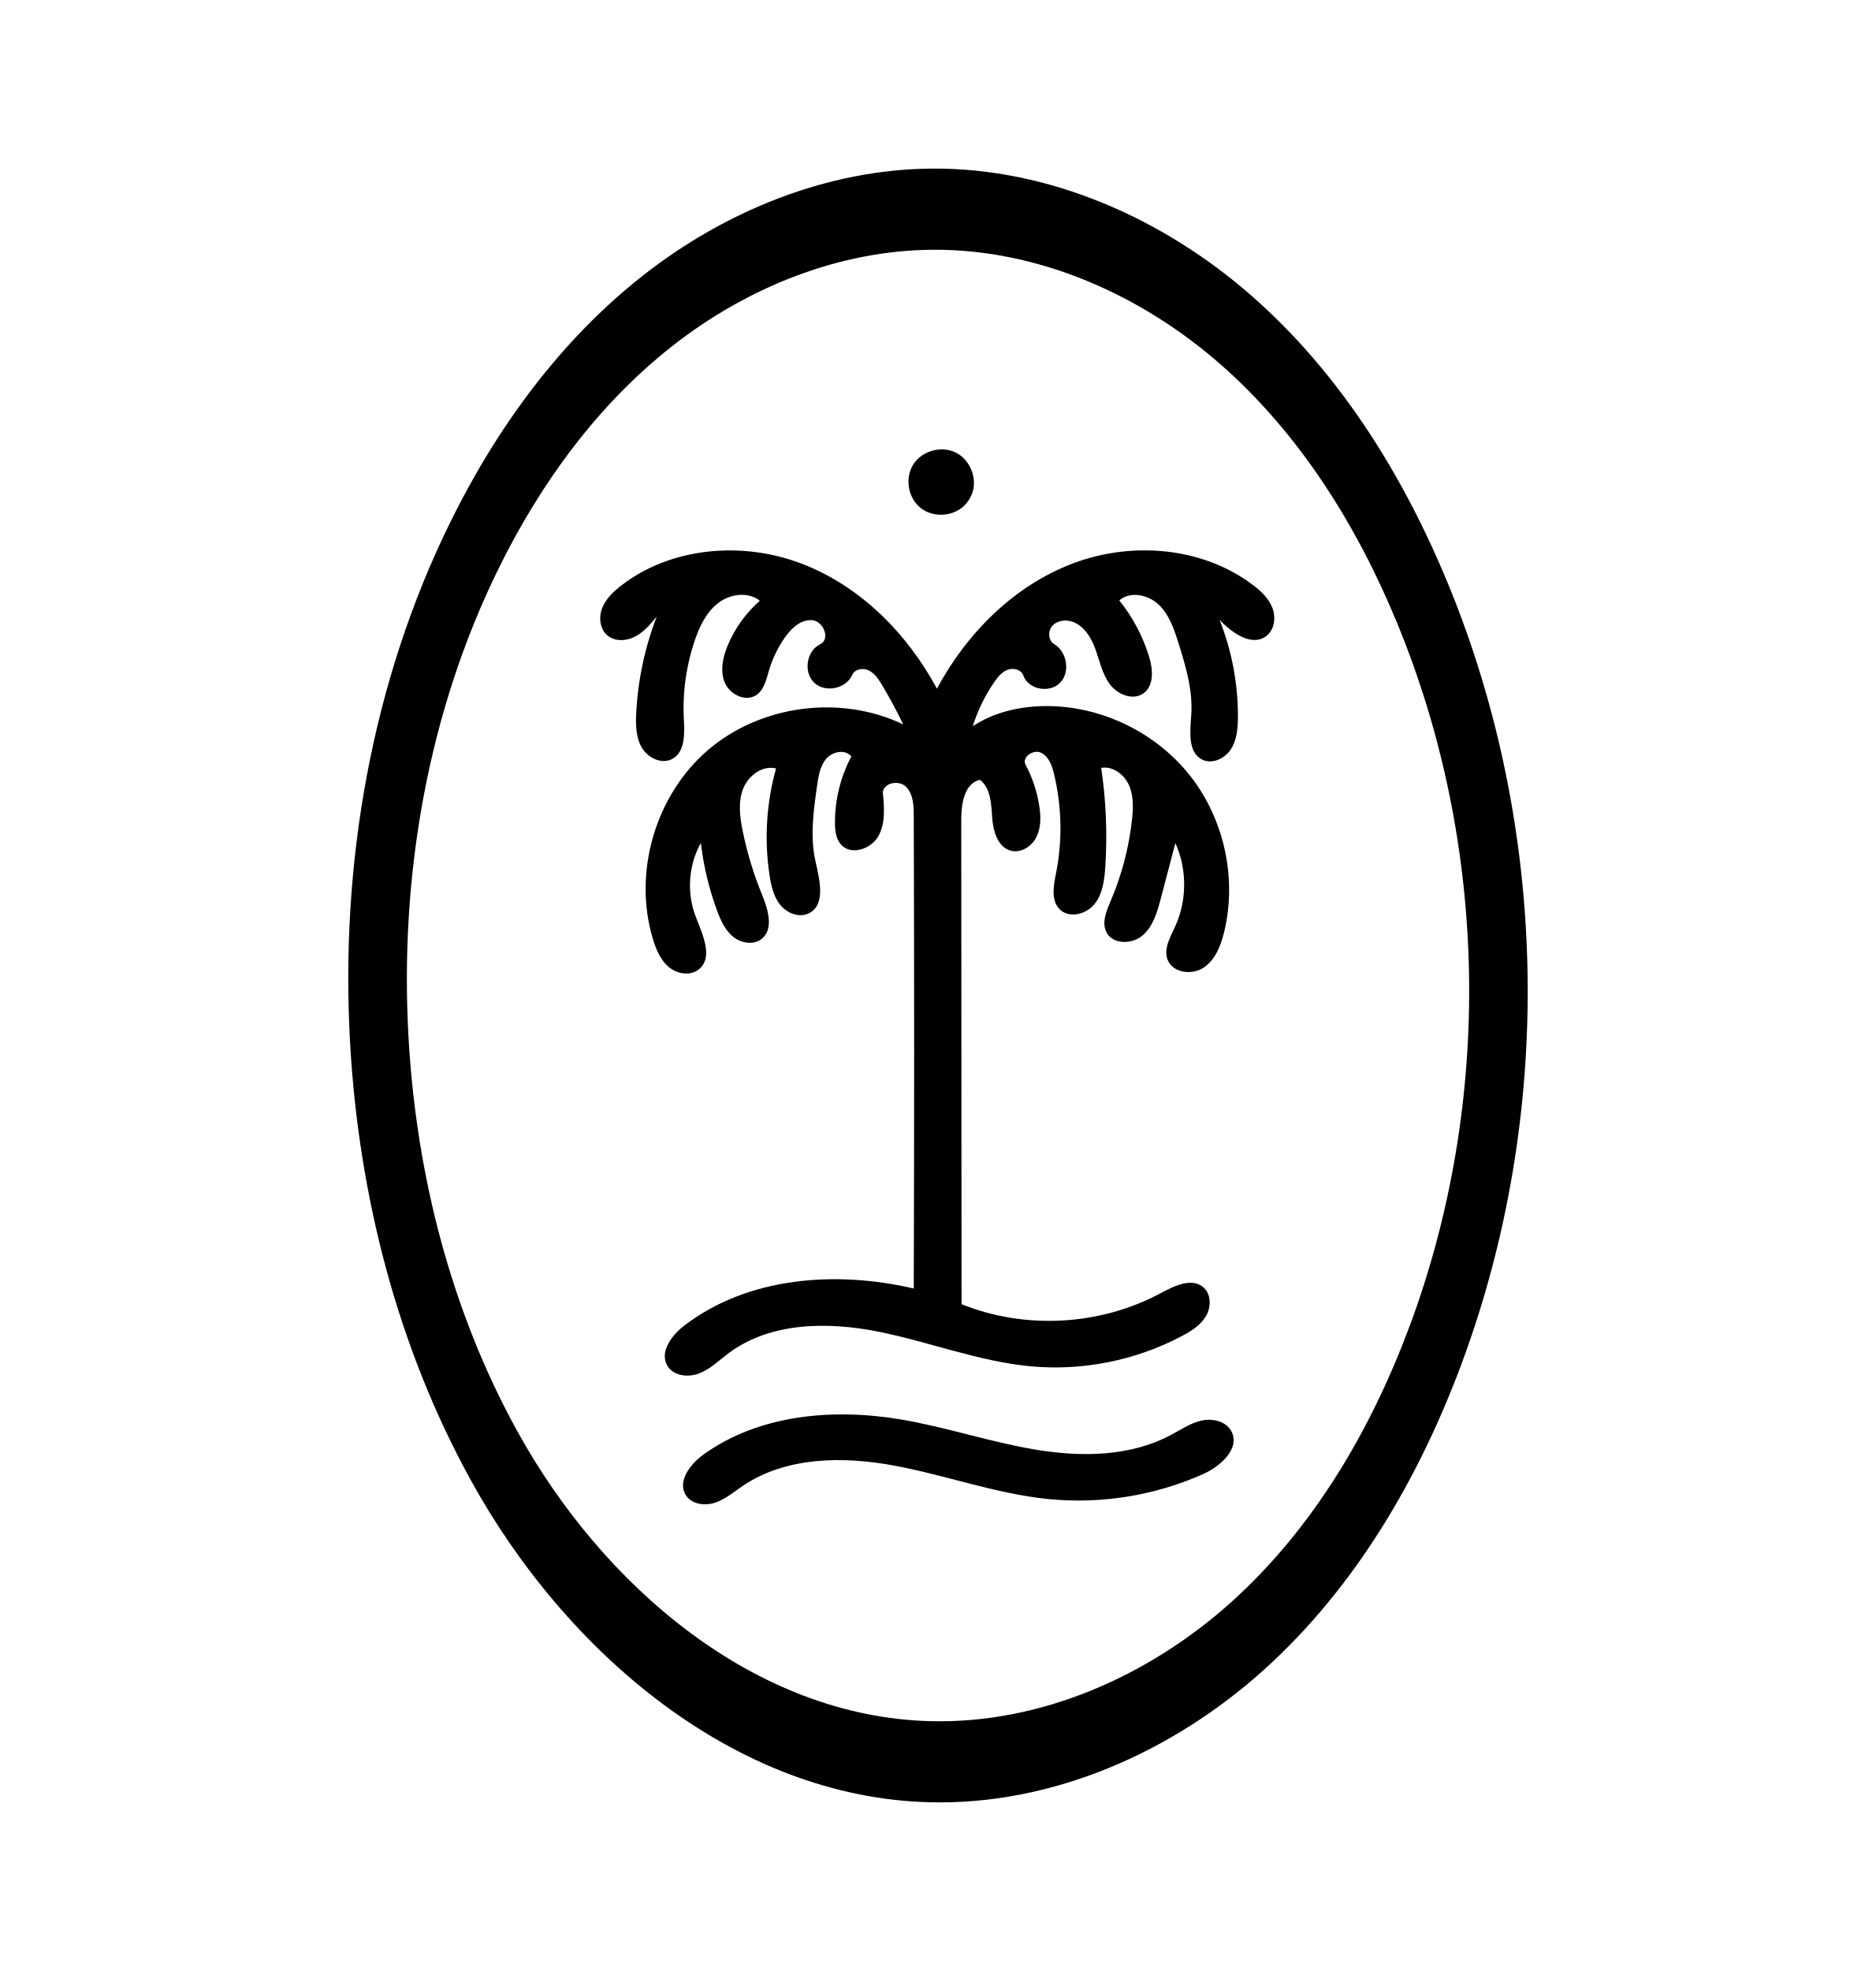
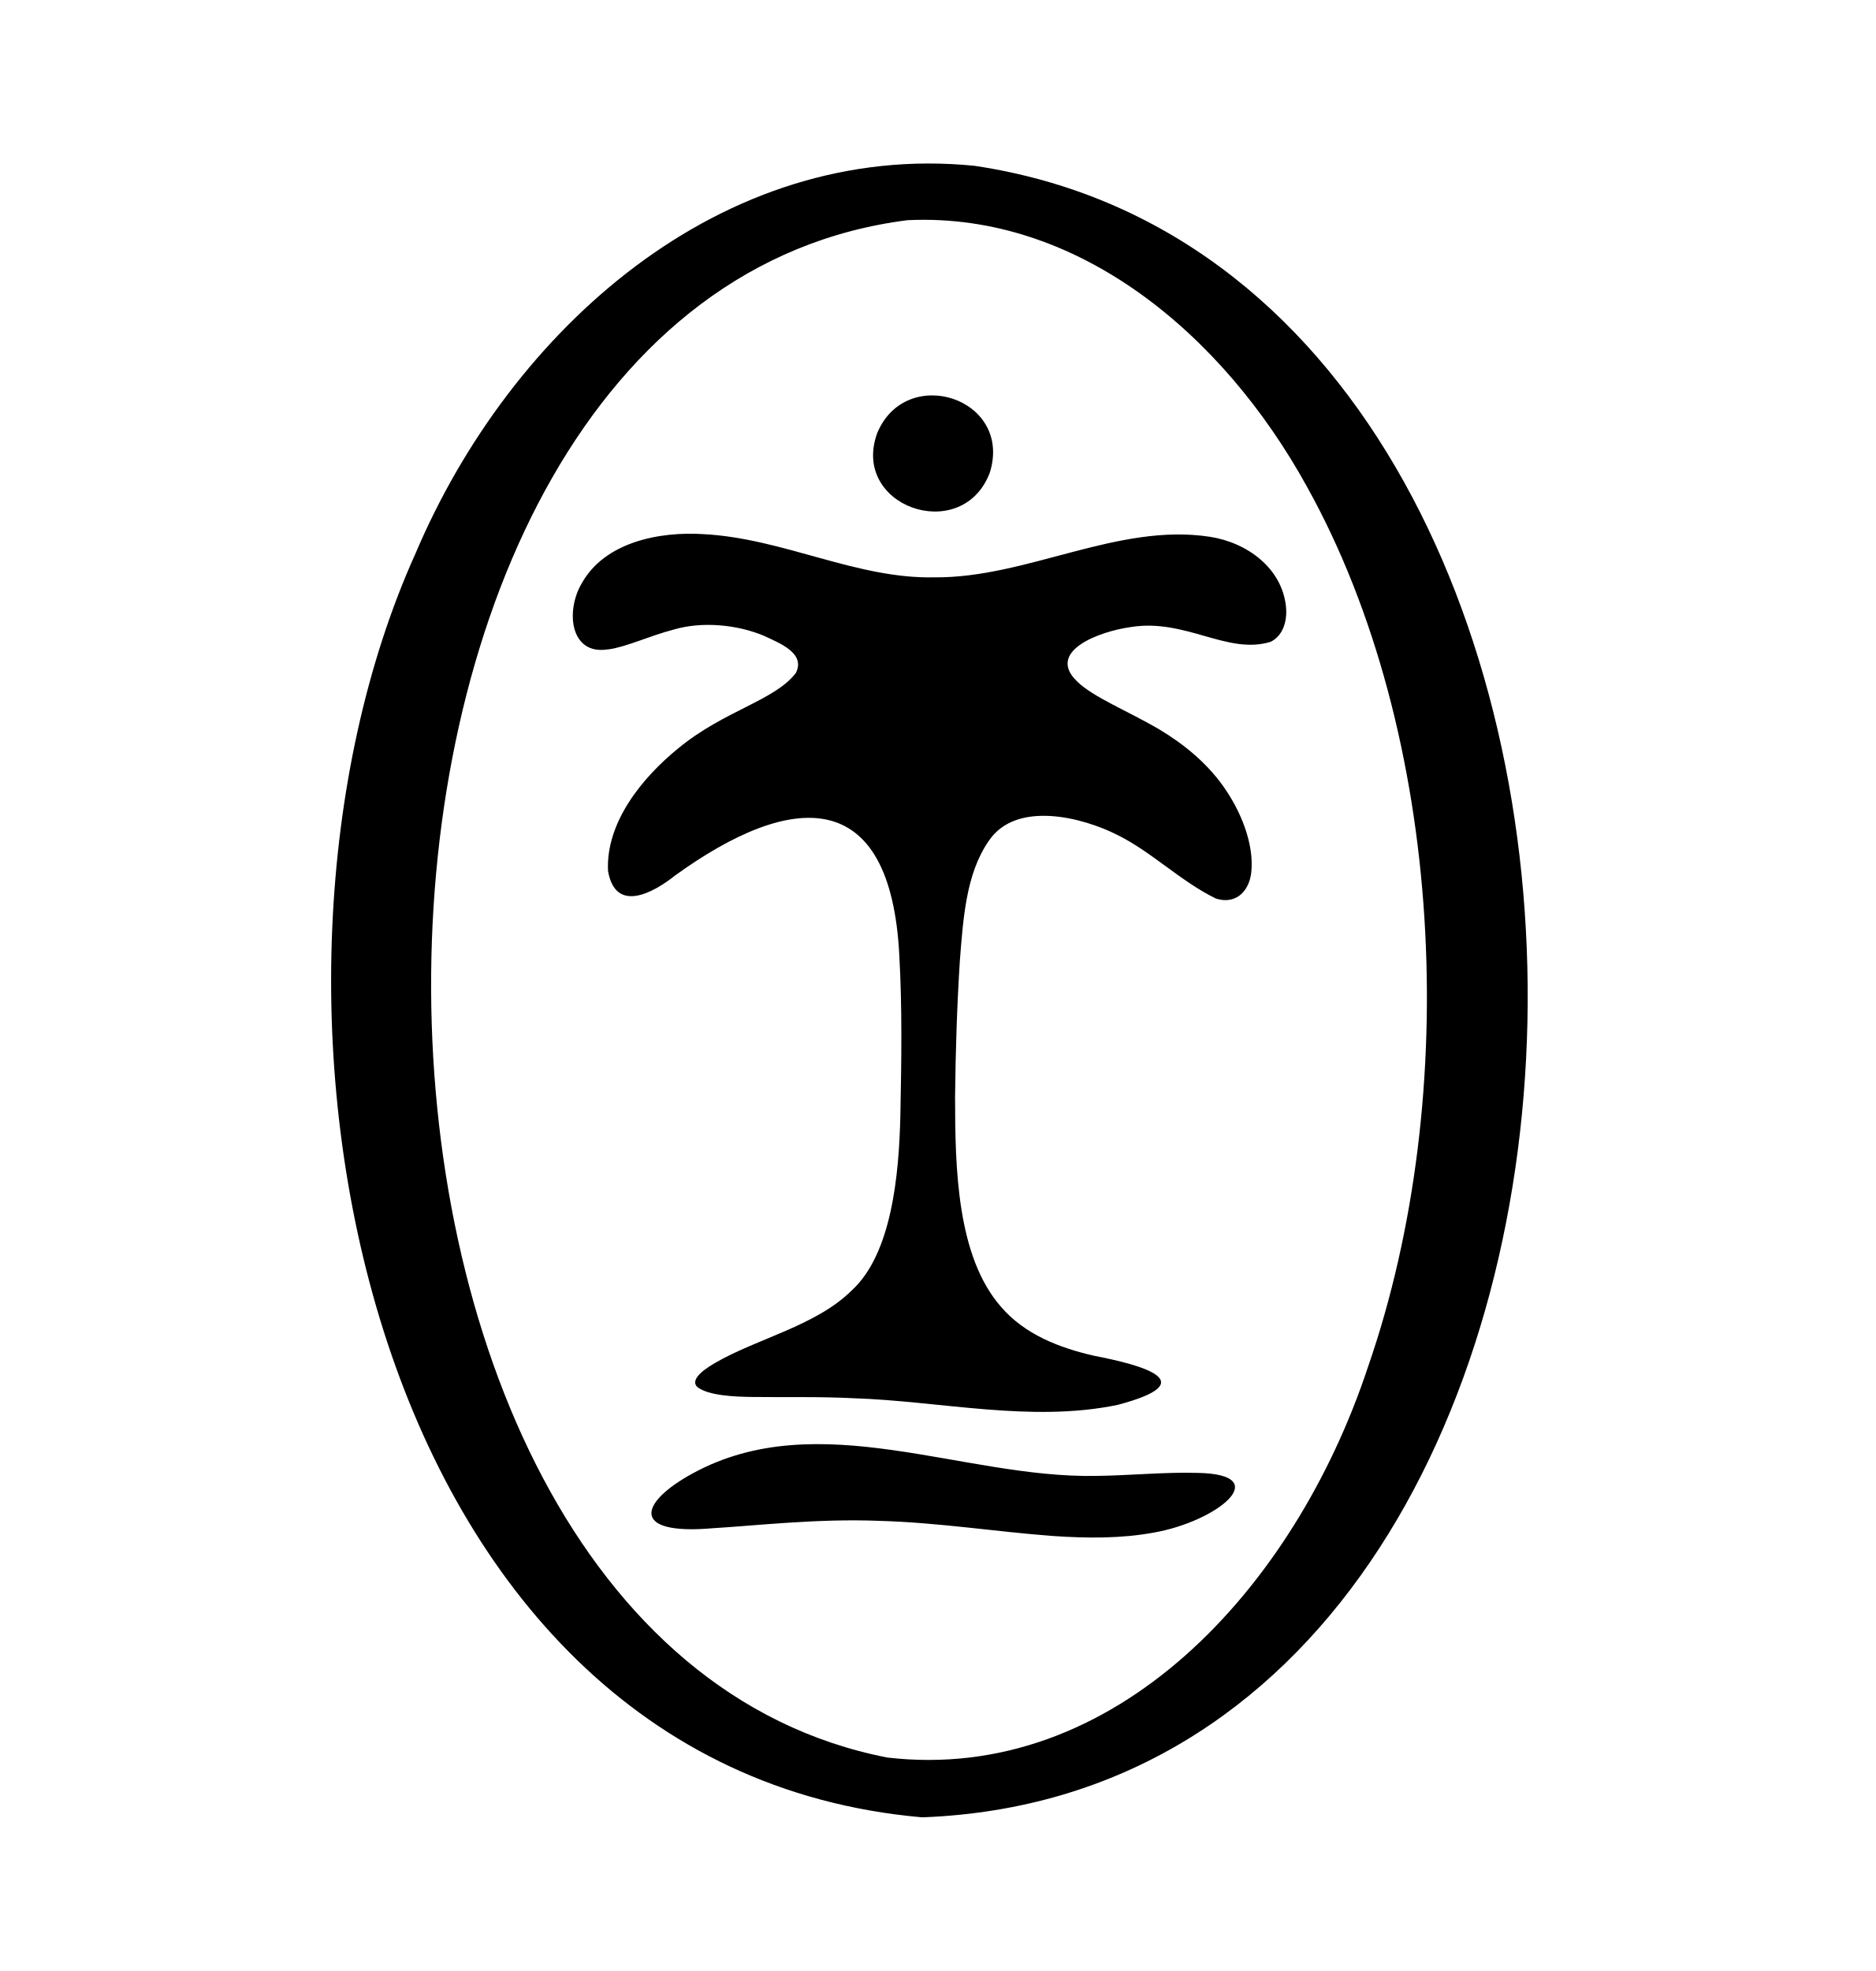
<svg xmlns="http://www.w3.org/2000/svg" id="Layer_1" data-name="Layer 1" viewBox="0 0 533.1 560">
-   <path d="M261.63,144.34c3.59,2.83,9.3,2.47,12.51-.79.94-.96,1.68-2.13,2.14-3.4,1.54-4.3-.62-9.6-4.73-11.6h0c-4.11-2-9.61-.43-12.04,3.45-2.43,3.87-1.46,9.52,2.14,12.34Z" />
-   <path d="M341.44,403.62c-3.15.7-5.88,2.59-8.73,4.1-11.54,6.15-25.39,6.3-38.29,4.17-12.9-2.13-25.38-6.38-38.26-8.57-19.3-3.28-40.43-1.47-56.3,9.98-3.76,2.72-7.46,7.66-4.93,11.55,1.67,2.57,5.38,3.06,8.29,2.09,2.91-.97,5.29-3.04,7.83-4.75,12.33-8.34,28.5-8.49,43.14-5.77,14.64,2.72,28.8,7.98,43.61,9.48,14.96,1.51,30.3-.94,44.04-7.05h0c5.03-2.23,10.67-7.34,8.09-12.2-1.52-2.85-5.33-3.74-8.48-3.04Z" />
-   <path d="M411.39,165.61c-12.68-30.73-30.75-59.72-55.76-81.61-25.01-21.9-57.39-36.29-90.63-36.1-29.79.16-58.89,12-82.31,30.4-23.42,18.4-41.41,43.09-54.6,69.8-22.55,45.67-31.49,97.54-28.59,148.4,2.46,43.21,13.43,86.2,34.32,124.1,26.85,48.7,74.86,90.09,130.45,91.46h.01c34.84.86,68.97-14.29,94.87-37.61,25.89-23.32,44.04-54.29,56.19-86.96,26.38-70.98,24.94-151.89-3.94-221.89ZM400.56,376.82c-10.94,29.42-27.29,57.32-50.61,78.32-23.33,21-54.07,34.65-85.45,33.88h0c-50.07-1.23-93.31-38.52-117.49-82.38-18.82-34.13-28.7-72.85-30.91-111.77-2.61-45.81,5.44-92.53,25.75-133.66,11.88-24.06,28.08-46.3,49.18-62.87,21.1-16.58,47.31-27.24,74.14-27.38,29.94-.17,59.1,12.79,81.63,32.52,22.52,19.72,38.8,45.83,50.22,73.51,26.02,63.04,27.31,135.92,3.55,199.85Z" />
-   <path d="M356,166.18c-14.27-10.81-34.34-12.43-51.08-6.11-16.75,6.32-30.2,19.82-38.66,35.6-8.49-15.76-21.92-29.29-38.68-35.61-16.75-6.32-36.87-4.64-51.03,6.3-2.23,1.72-4.37,3.75-5.41,6.37-1.04,2.62-.7,5.96,1.45,7.79,2.14,1.82,5.43,1.65,7.91.34,2.48-1.3,4.34-3.52,6.13-5.68-3.38,8.76-5.36,18.06-5.83,27.44-.17,3.38-.1,6.95,1.63,9.85,1.73,2.91,5.64,4.77,8.61,3.16,3.67-1.98,3.52-7.16,3.3-11.33-.4-7.56.66-15.19,3.11-22.35h-.01c1.38-4.03,3.31-8.06,6.69-10.65,3.38-2.58,8.5-3.27,11.8-.61-3.96,3.46-7.11,7.84-9.13,12.69-1.4,3.36-2.24,7.25-.81,10.6,1.43,3.35,5.86,5.53,8.91,3.52,2.25-1.49,2.86-4.43,3.63-7.02.99-3.36,2.54-6.55,4.56-9.42,1.85-2.63,4.61-5.18,7.8-4.84,3.2.34,5.11,5.42,2.21,6.81-3.9,1.87-4.87,7.91-1.75,10.91,3.11,3,9.12,1.78,10.83-2.18.72-1.68,3.1-2.08,4.75-1.26,1.64.82,2.7,2.44,3.65,4.01,2.21,3.68,4.25,7.45,6.1,11.32-17.79-8.56-40.51-5.57-55.49,7.28-14.98,12.85-21.38,34.85-15.63,53.74.9,2.96,2.15,5.95,4.53,7.93,2.37,1.98,6.13,2.58,8.52.62,4.25-3.47.94-10.09-.99-15.22-2.51-6.68-1.93-14.45,1.55-20.69.76,6.53,2.3,12.97,4.57,19.14,1.02,2.77,2.26,5.58,4.53,7.46,2.26,1.88,5.82,2.52,8.14.7,3.55-2.78,1.87-8.37.16-12.55-2.39-5.84-4.24-11.89-5.5-18.07-.81-3.96-1.36-8.18.07-11.96,1.43-3.78,5.47-6.85,9.4-5.88-2.76,9.85-3.39,20.28-1.84,30.4.46,3.01,1.17,6.12,3.11,8.46,1.94,2.35,5.43,3.67,8.13,2.26,4.8-2.5,2.95-9.58,1.78-14.87-1.55-7.04-.53-14.35.5-21.49.38-2.68.84-5.51,2.62-7.55s5.37-2.72,7.1-.64c-3.07,5.79-4.69,12.35-4.66,18.91,0,2.21.29,4.61,1.79,6.23,2.83,3.05,8.38,1.23,10.47-2.36,2.09-3.6,1.76-8.05,1.37-12.19-.28-2.92,4.34-4.04,6.47-2.03,2.13,2.02,2.28,5.3,2.29,8.23.15,44.8.15,89.6,0,134.4-22.13-5.16-47.07-3.31-65.13,10.47-3.63,2.77-7.21,7.54-4.89,11.47,1.72,2.92,5.92,3.4,9.07,2.17s5.63-3.7,8.34-5.73c11.86-8.86,28.14-9.01,42.65-6.1,14.51,2.91,28.52,8.47,43.26,9.83,14.71,1.35,29.8-1.67,42.85-8.58,2.65-1.4,5.31-3.05,6.85-5.61,1.54-2.56,1.58-6.26-.67-8.24-3.25-2.84-8.2-.49-12,1.56-17.21,9.32-38.6,10.53-56.75,3.21-.02-45.94-.05-91.88-.08-137.82,0-4.48.94-10.21,5.32-11.16,3.05,2.36,3.2,6.8,3.46,10.65.26,3.85,1.53,8.43,5.24,9.47,2.87.8,5.97-1.15,7.32-3.81s1.29-5.81.85-8.75c-.62-4.13-1.95-8.15-3.91-11.84-1.14-2.15,2.15-4.44,4.35-3.42,2.21,1.01,3.14,3.61,3.71,5.97,2.24,9.22,2.45,18.92.6,28.23-.7,3.52-1.51,7.71,1.01,10.27,2.64,2.67,7.51,1.5,9.88-1.42,2.37-2.92,2.86-6.89,3.1-10.64.61-9.37.22-18.81-1.16-28.1,3.3-.59,6.55,1.87,7.9,4.93,1.35,3.07,1.21,6.56.84,9.89-.88,7.92-2.93,15.7-6.06,23.02-1.22,2.85-2.6,6.14-1.17,8.9,1.83,3.5,7.28,3.43,10.27.85,2.99-2.58,4.14-6.65,5.15-10.46,1.38-5.26,2.77-10.51,4.15-15.77,3.35,7.43,3.32,16.3-.07,23.71-1.37,3-3.31,6.27-2.17,9.37,1.39,3.76,6.84,4.55,10.19,2.36,3.36-2.19,4.95-6.24,5.9-10.14,3.69-15.16.08-31.93-9.52-44.24-9.6-12.3-24.99-19.88-40.59-19.98-7.47-.05-15.09,1.6-21.32,5.72,1.39-4.44,3.45-8.67,6.09-12.5,1-1.46,2.17-2.92,3.83-3.54,1.65-.62,3.88-.03,4.46,1.64,1.4,4.02,7.52,5.11,10.46,2.04,2.94-3.07,1.93-8.8-1.72-10.99-1.62-.97-1.83-3.49-.66-4.98,1.17-1.49,3.31-1.97,5.16-1.55,3.59.81,5.88,4.33,7.15,7.78,1.27,3.45,1.98,7.2,4.17,10.16,2.19,2.96,6.61,4.75,9.59,2.59,3.04-2.2,2.68-6.82,1.58-10.42-1.78-5.8-4.67-11.25-8.48-15.97,3.11-2.71,8.23-1.64,11.22,1.21,2.99,2.85,4.36,6.96,5.6,10.89,2.08,6.6,4.1,13.4,3.65,20.31-.31,4.67-1.1,10.69,3.07,12.8,2.82,1.43,6.44-.23,8.16-2.88,1.73-2.65,2-5.96,2.02-9.13.05-9.45-1.73-18.91-5.22-27.69,3.55,3.74,9.17,7.73,13.28,4.62,2.33-1.77,2.79-5.26,1.75-7.99-1.05-2.73-3.29-4.82-5.62-6.59Z" />
+   <path d="M261.84,516.32c-159.99-14.21-199.77-235.03-143.76-359.07,26.98-63.57,86.86-117.37,158.85-110.14,214.22,31.92,209.66,460.47-14.58,469.22M257.89,62.56c-178.88,22.67-180.18,402.78-5.73,436.79,64.38,7.49,115.61-47.57,136.6-111,26.83-77.28,21.66-179.92-17.34-250.06-24.14-43.85-65.41-77.81-113.07-75.75l-.45.02ZM299.59,436.43c9.44.63,18.88.71,28.13-.96,18.23-3.15,34.74-16.6,12.62-16.99-8.88-.29-19.46.75-28.77.85-37.95.78-79.03-20.19-114.7-.72-15.43,8.41-17.72,17.63,5.65,15.59,12.24-.72,29.74-2.79,47.22-2.1,17.04.47,33.54,3.13,49.21,4.28l.64.04ZM281.33,134.14c6.42-21.08-23.86-30.78-32.04-11.1-7.59,20.76,23.54,31.7,31.76,11.84l.28-.75ZM172.92,184.5c5.16-.71,11.45-3.77,18.51-5.62,8.02-2.38,18.04-1.45,25.68,1.77,4.57,2.14,11.88,4.96,9.05,10.56-6,7.85-20.27,10.61-33.32,21.33-10.32,8.35-20.72,21.13-20.05,34.9,2.09,12.18,12.87,6.24,19.05,1.31,33.11-23.92,61.28-25.84,63.73,22.78.84,15.14.6,29.57.3,45.23-.38,17.12-2.47,39.5-13.84,49.89-10.17,10.09-27.1,13.72-38.89,20.63-4.75,2.75-6.69,5.16-4.97,6.8,3.13,2.46,10.69,2.78,15.86,2.83,9.31.11,19.02-.13,28.39.35,24.91.8,50.47,7,75.17,1.9,24.92-6.59,6.63-11.38-6.71-13.97-9.84-2.24-19.7-6.07-26.38-13.86-12.58-14.33-13.08-39.33-13.09-59.82.15-12.9.54-25.75,1.37-38.71.94-11.69,1.71-24.44,8.12-33.75,7.69-11.73,26.69-6.91,36.72-1.78,9.59,4.72,18.21,13.37,27.98,18.05,5.33,1.66,9.24-1.71,9.97-7.3.94-8.33-3.09-17.88-8.08-24.82-4.71-6.55-11.04-11.76-17.92-15.89-8.75-5.17-19.08-9.27-23.55-13.77-8.72-8.46,6.22-14.15,15.45-15.4,15.51-2.45,27.33,8,39.62,4.21,3.65-1.81,4.77-6.1,4.35-10.06-1.15-10.84-10.97-18.14-21.62-19.78-26.2-4.03-52.09,11.8-78.34,11.52-22.09.49-42.91-11.09-65.57-12.27-12.6-.8-28.04,2.27-34.56,13.93-4.66,7.78-3.41,20.41,7.23,18.83l.33-.04Z" />
</svg>
